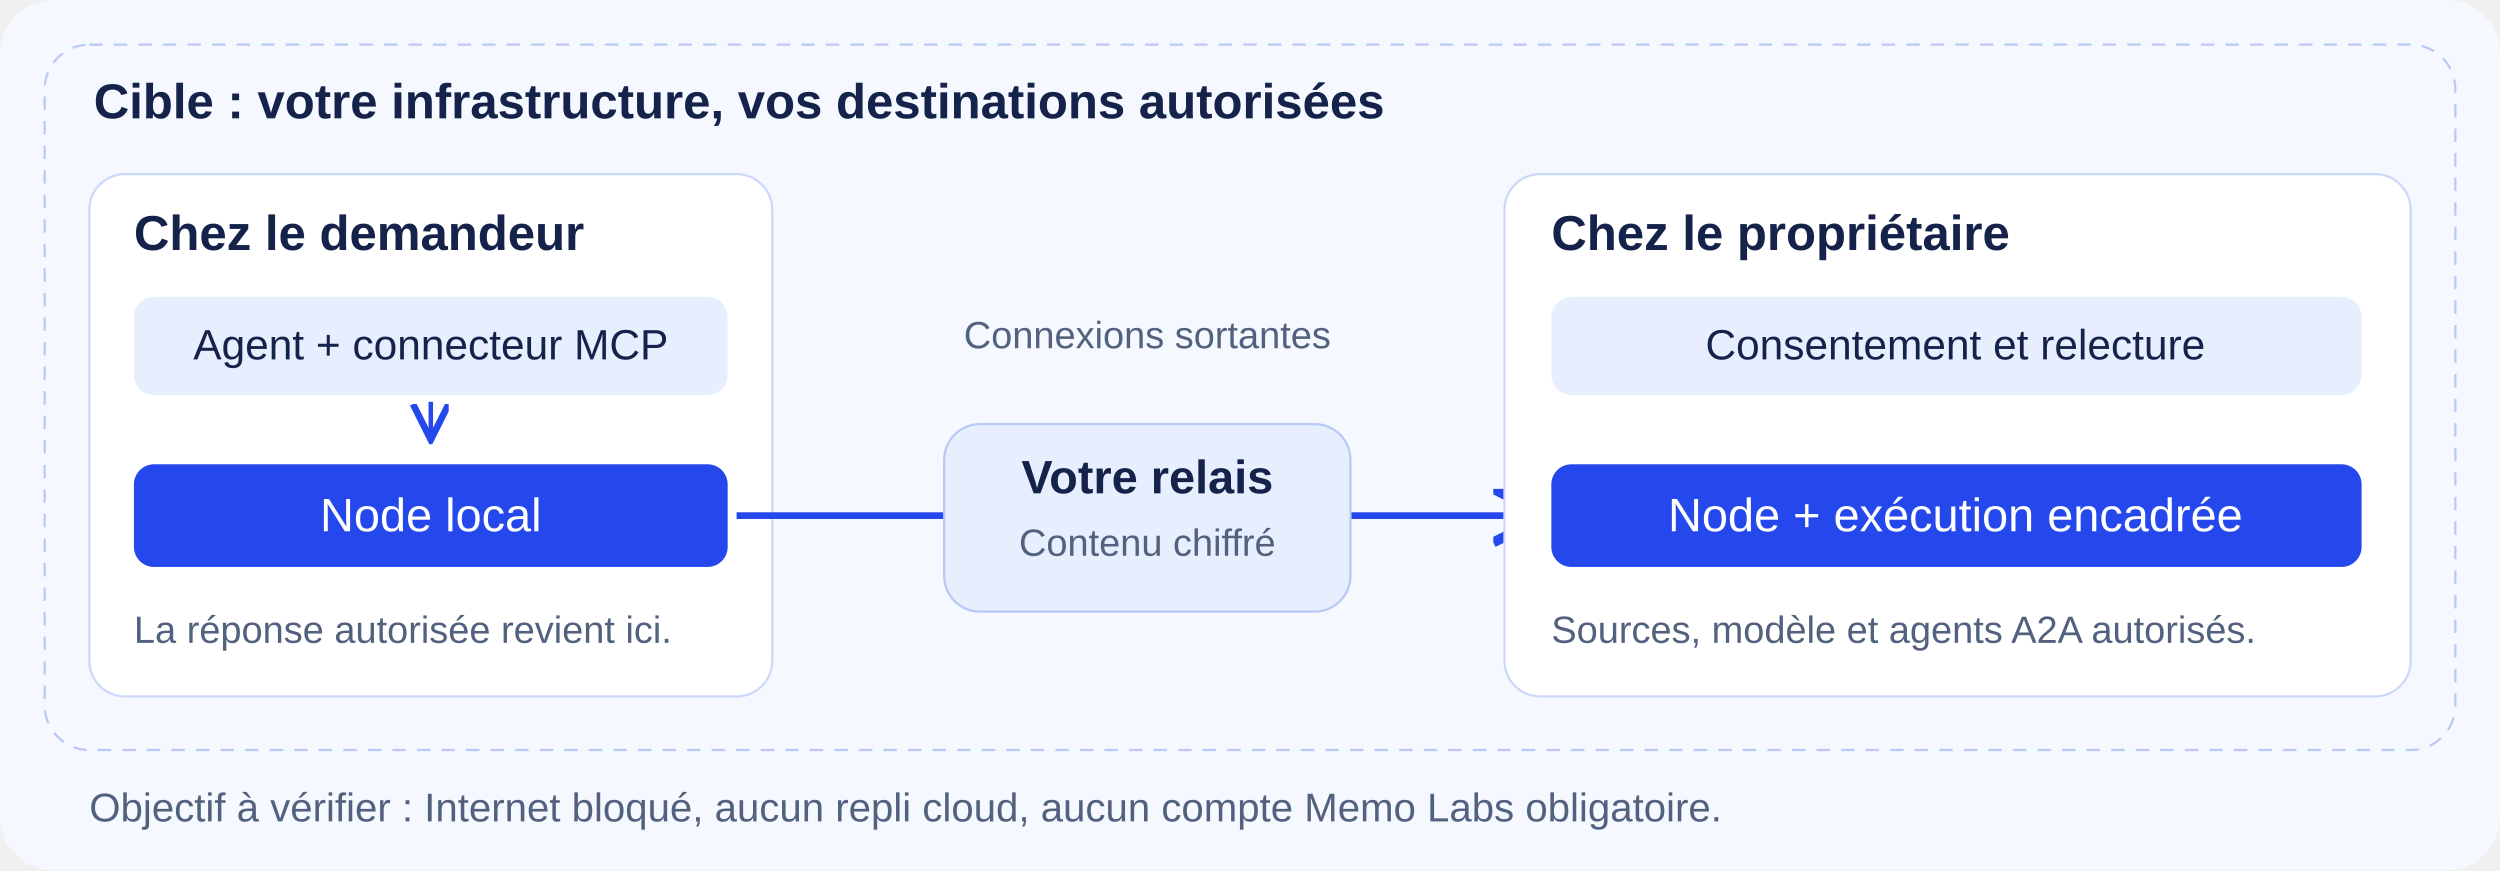
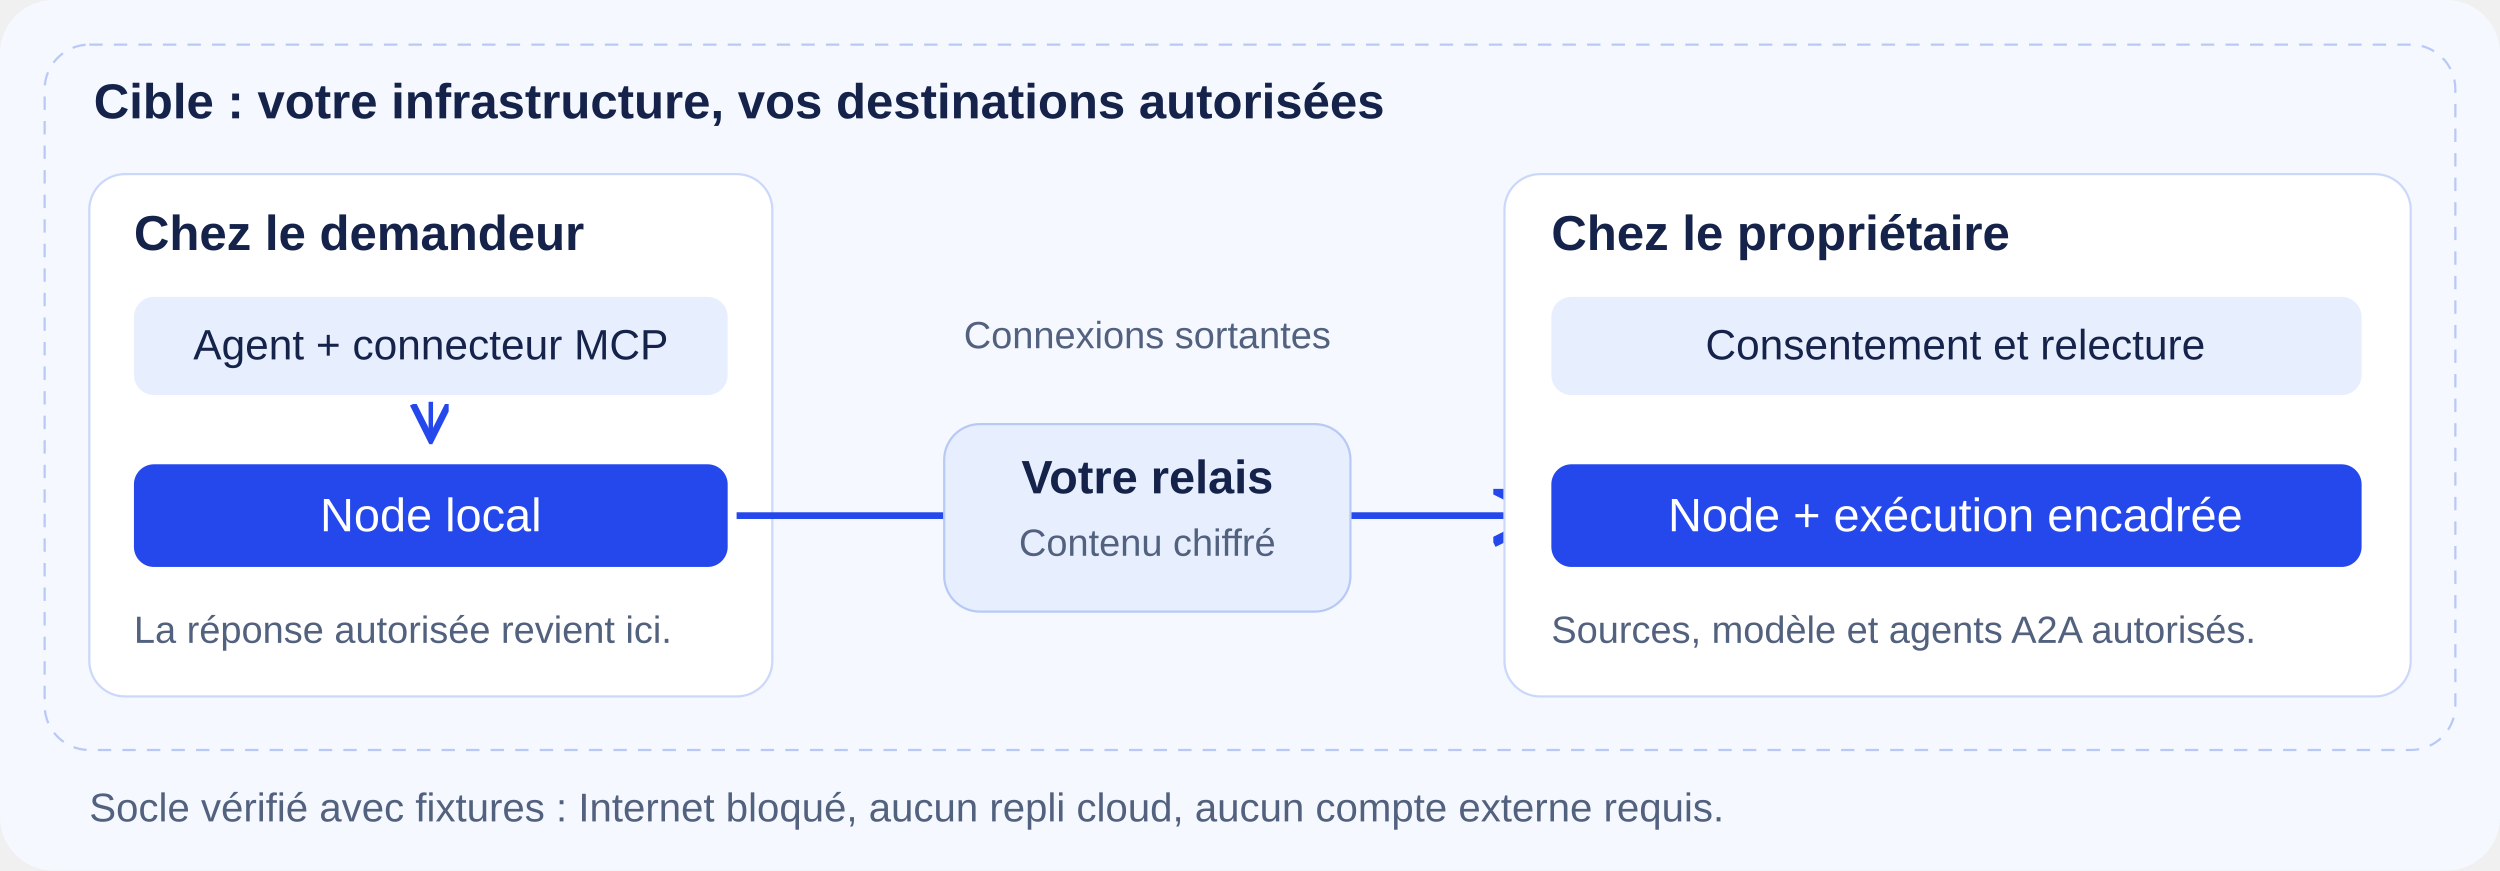
<svg xmlns="http://www.w3.org/2000/svg" viewBox="0 0 1120 390" font-family="Arial, sans-serif" fill="#15234b" role="img" aria-labelledby="title desc">
  <defs>
    <marker id="arrow" markerWidth="9" markerHeight="9" refX="7" refY="4" orient="auto">
      <path d="M0 0L8 4L0 8" fill="none" stroke="#2548ed" stroke-width="1.5" />
    </marker>
  </defs>
  <rect width="1120" height="390" rx="24" fill="#f5f8ff" />
  <rect x="20" y="20" width="1080" height="316" rx="20" fill="none" stroke="#b8c9f6" stroke-dasharray="6 5" />
  <text x="42" y="53" font-size="22" font-weight="700">Cible : votre infrastructure, vos destinations autorisées</text>
  <rect x="40" y="78" width="306" height="234" rx="16" fill="white" stroke="#ccd8fa" />
  <text x="60" y="112" font-size="22" font-weight="700">Chez le demandeur</text>
  <rect x="60" y="133" width="266" height="44" rx="9" fill="#e7efff" />
  <text x="193" y="161" text-anchor="middle" font-size="19">Agent + connecteur MCP</text>
  <path d="M193 180V195" stroke="#2548ed" stroke-width="2" marker-end="url(#arrow)" />
  <rect x="60" y="208" width="266" height="46" rx="9" fill="#2548ed" />
  <text x="193" y="238" text-anchor="middle" fill="white" font-size="21">Node local</text>
  <text x="60" y="288" font-size="17" fill="#52617e">La réponse autorisée revient ici.</text>
  <path d="M330 231H435M605 231H690" fill="none" stroke="#2548ed" stroke-width="3" marker-end="url(#arrow)" />
  <rect x="423" y="190" width="182" height="84" rx="16" fill="#e7efff" stroke="#b8c9f6" />
  <text x="514" y="221" text-anchor="middle" font-size="21" font-weight="700">Votre relais</text>
  <text x="514" y="249" text-anchor="middle" font-size="17" fill="#52617e">Contenu chiffré</text>
  <text x="514" y="156" text-anchor="middle" font-size="17" fill="#52617e">Connexions sortantes</text>
  <rect x="674" y="78" width="406" height="234" rx="16" fill="white" stroke="#ccd8fa" />
  <text x="695" y="112" font-size="22" font-weight="700">Chez le propriétaire</text>
  <rect x="695" y="133" width="363" height="44" rx="9" fill="#e7efff" />
  <text x="876" y="161" text-anchor="middle" font-size="19">Consentement et relecture</text>
  <rect x="695" y="208" width="363" height="46" rx="9" fill="#2548ed" />
  <text x="876" y="238" text-anchor="middle" fill="white" font-size="21">Node + exécution encadrée</text>
  <text x="695" y="288" font-size="17" fill="#52617e">Sources, modèle et agents A2A autorisés.</text>
-   <text x="40" y="368" font-size="18" fill="#52617e">Objectif à vérifier : Internet bloqué, aucun repli cloud, aucun compte Memo Labs obligatoire.</text>
+   <text x="40" y="368" font-size="18" fill="#52617e">Socle vérifié avec fixtures : Internet bloqué, aucun repli cloud, aucun compte externe requis.</text>
</svg>
